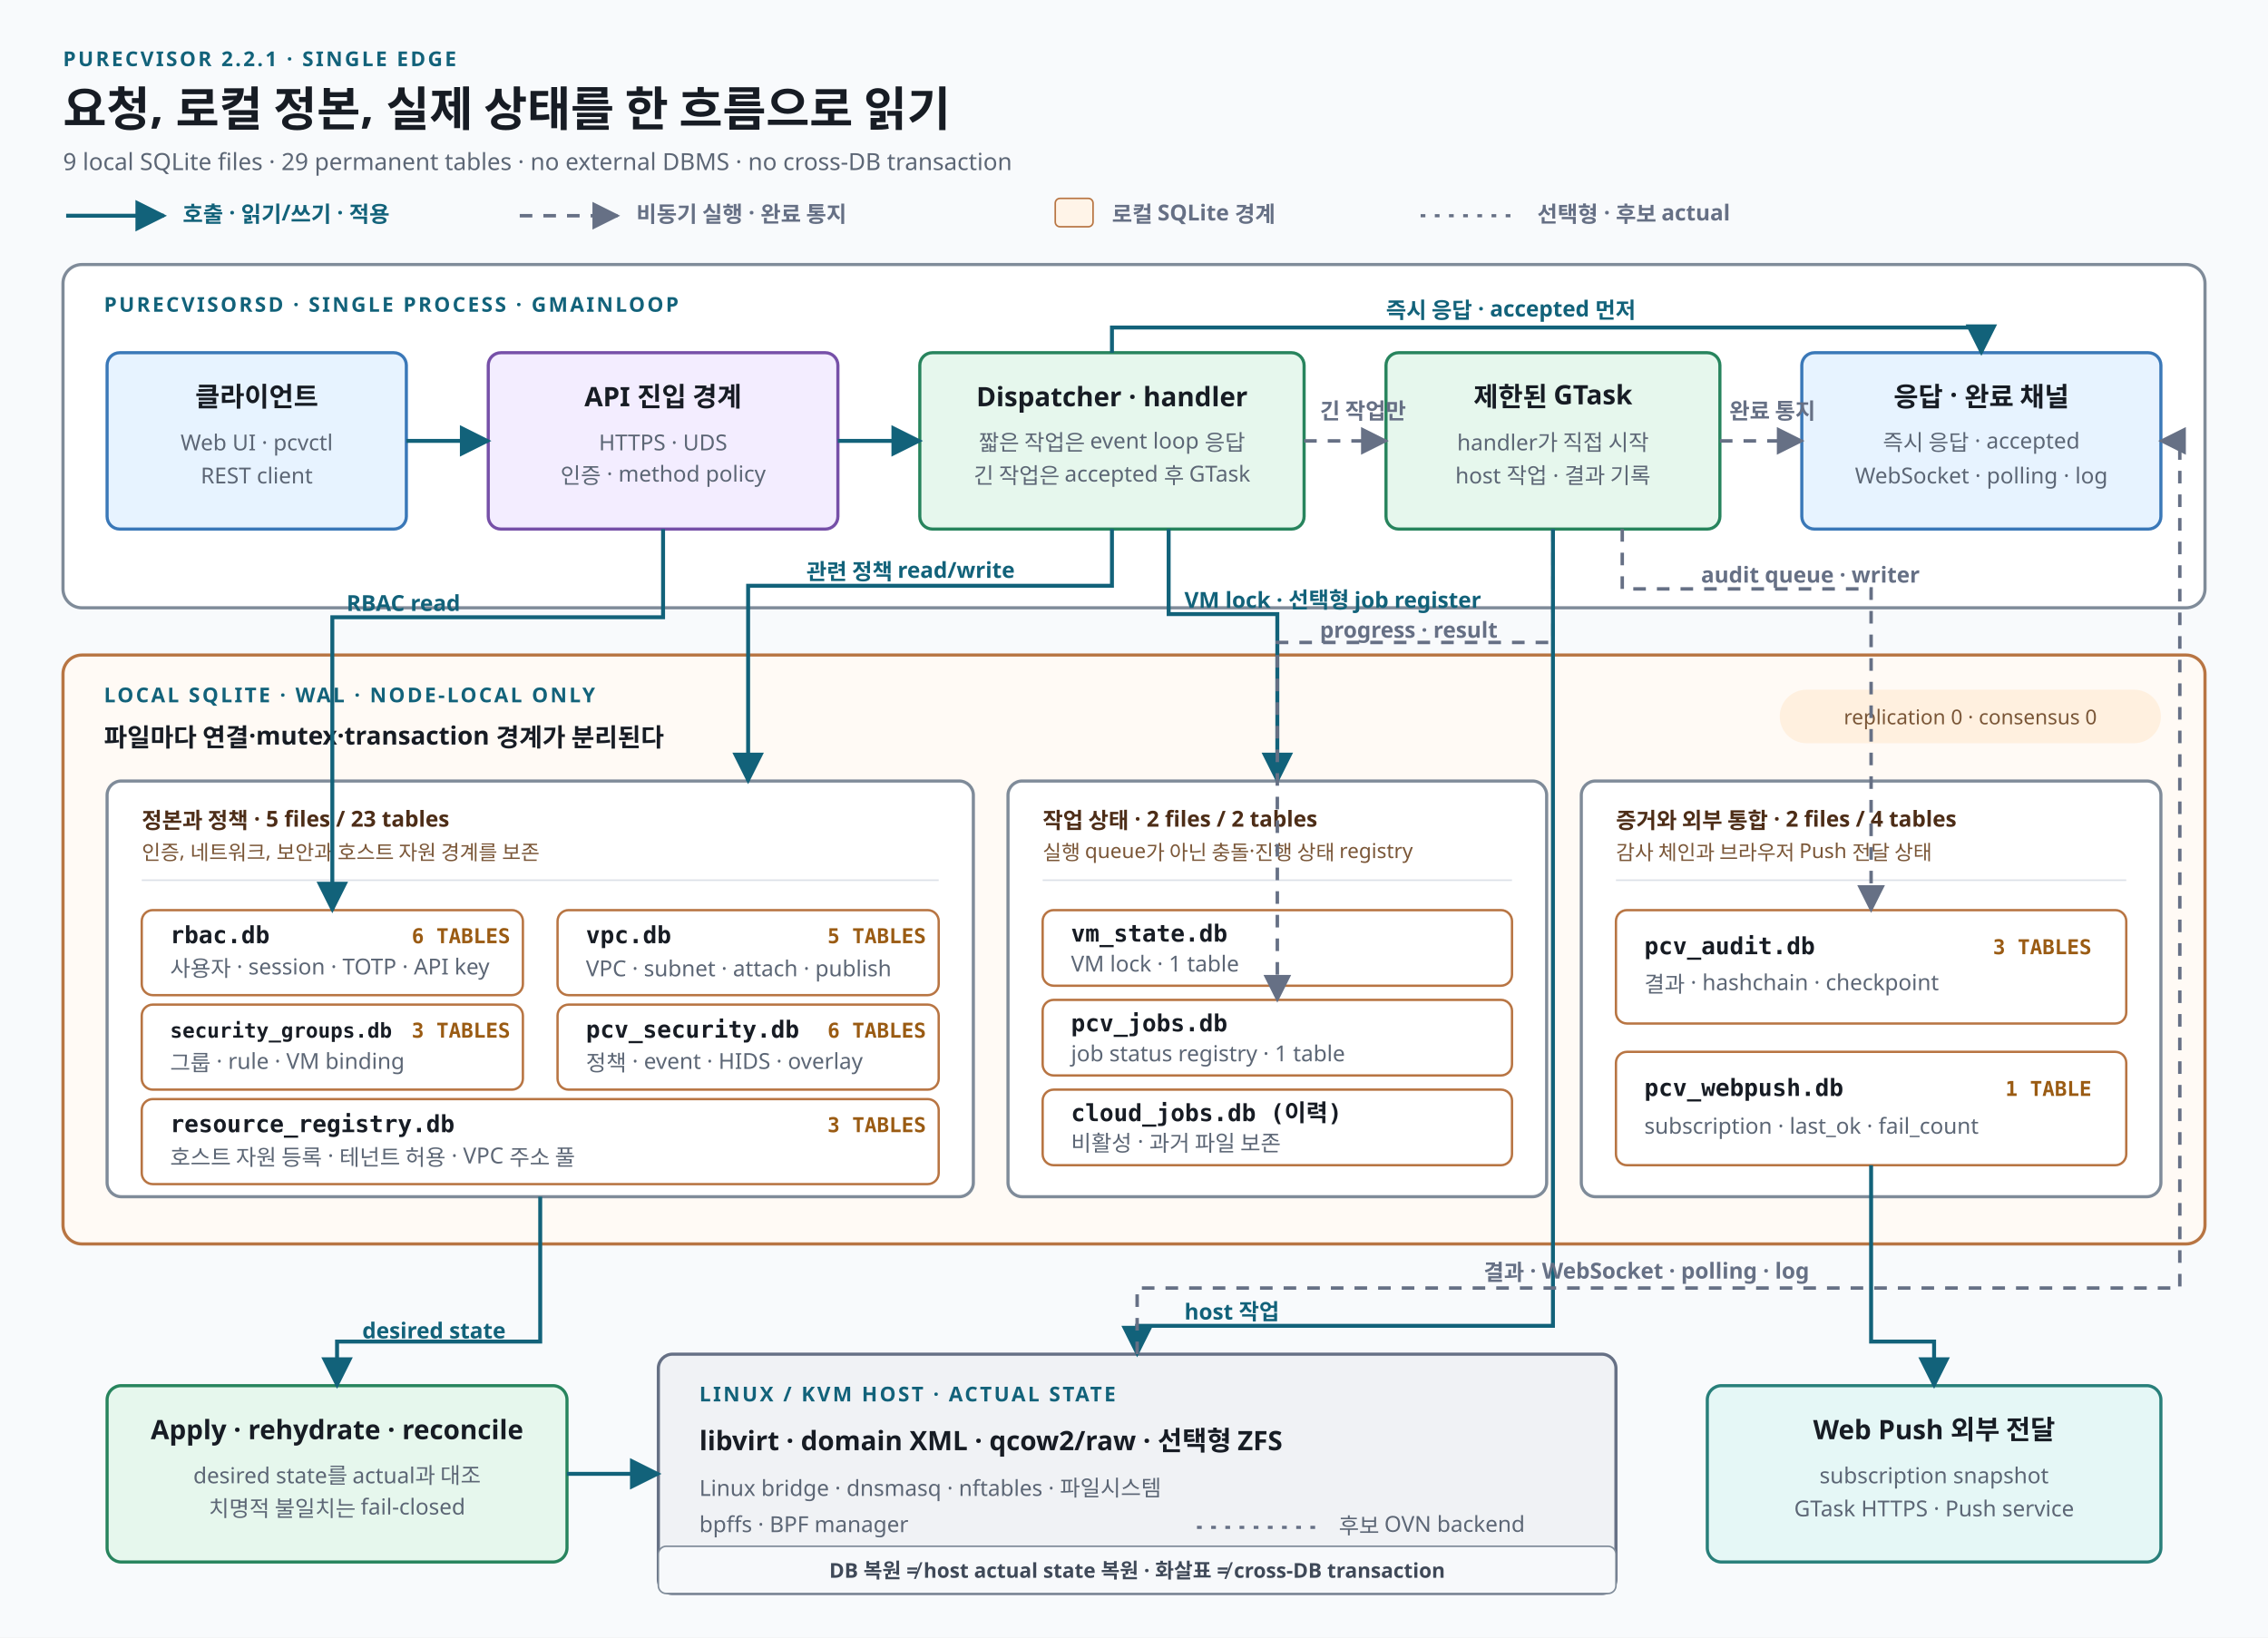
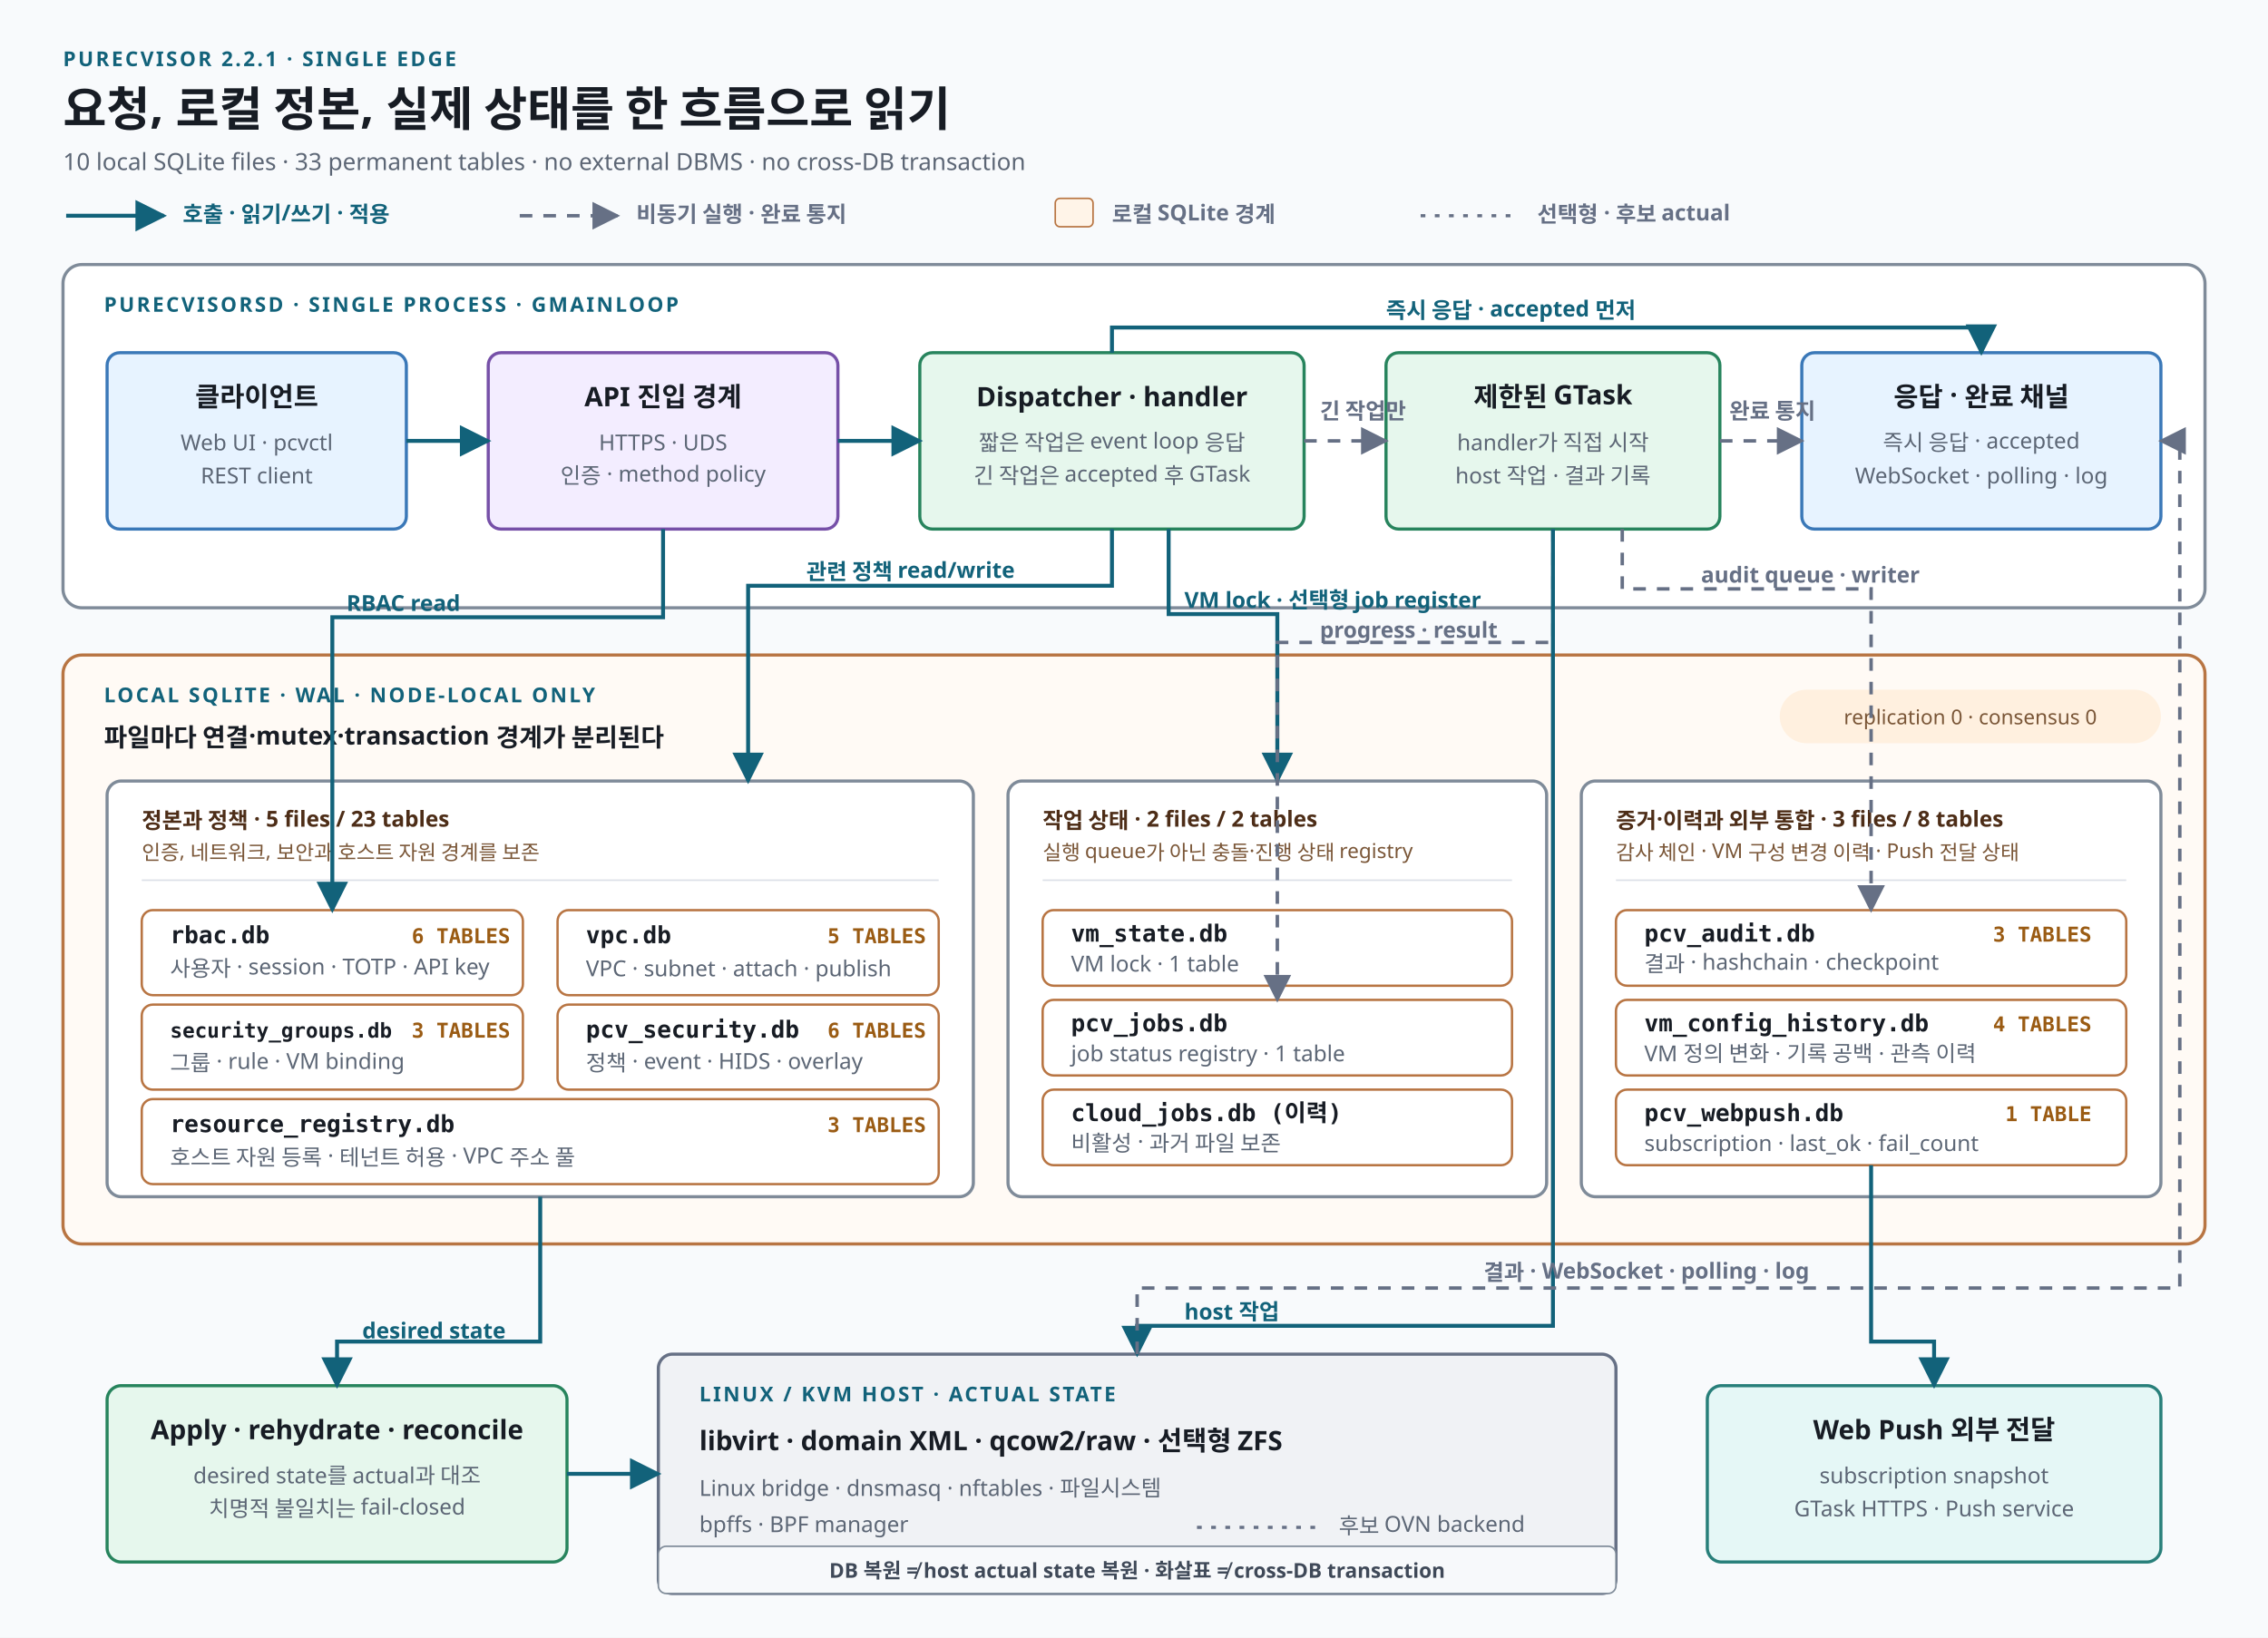
<svg xmlns="http://www.w3.org/2000/svg" width="1440" height="1040" viewBox="0 0 1440 1040" role="img" aria-labelledby="pcv-db-title pcv-db-desc">
  <defs>
    <marker id="pcv-db-arrow-flow" viewBox="0 0 10 10" refX="9" refY="5" markerWidth="8" markerHeight="8" orient="auto-start-reverse">
      <path d="M 0 0 L 10 5 L 0 10 z" fill="#12627a" />
    </marker>
    <marker id="pcv-db-arrow-async" viewBox="0 0 10 10" refX="9" refY="5" markerWidth="8" markerHeight="8" orient="auto-start-reverse">
      <path d="M 0 0 L 10 5 L 0 10 z" fill="#667085" />
    </marker>
    <style>
      .canvas{fill:#f8fafc}.boundary{fill:#fff;stroke:#7f8b99;stroke-width:2}.database-boundary{fill:#fffaf5;stroke:#b87543;stroke-width:2}.client{fill:#e7f3ff;stroke:#3a78b8;stroke-width:2}.ingress{fill:#f3edff;stroke:#7650a8;stroke-width:2}.runtime{fill:#e6f7ed;stroke:#27845d;stroke-width:2}.actual{fill:#f0f2f5;stroke:#667085;stroke-width:2}.database{fill:#fff;stroke:#b87543;stroke-width:1.5}.integration{fill:#e5f7f6;stroke:#287f7a;stroke-width:2}.label-pill{fill:#e6f0f3}.label-pill-warm{fill:#fff0df}.title{font:700 30px system-ui,sans-serif;fill:#171c24}.subtitle{font:500 15px system-ui,sans-serif;fill:#5c6675}.eyebrow{font:700 13px system-ui,sans-serif;letter-spacing:1.4px;fill:#12627a}.boundary-title{font:700 16px system-ui,sans-serif;fill:#171c24}.node-title{font:700 17px system-ui,sans-serif;fill:#171c24}.node-copy{font:500 14px system-ui,sans-serif;fill:#5c6675}.node-mono{font:700 15px ui-monospace,SFMono-Regular,Consolas,monospace;fill:#171c24}.node-mono-small{font:700 13px ui-monospace,SFMono-Regular,Consolas,monospace;fill:#171c24}.node-count{font:700 13px ui-monospace,SFMono-Regular,Consolas,monospace;fill:#9a5b13}.lane-title{font:700 14px system-ui,sans-serif;fill:#4d2d17}.lane-copy{font:500 13px system-ui,sans-serif;fill:#7a5637}.flow-label{font:700 14px system-ui,sans-serif;fill:#12627a}.async-label{font:700 14px system-ui,sans-serif;fill:#667085}.flow{fill:none;stroke:#12627a;stroke-width:2.5;marker-end:url(#pcv-db-arrow-flow)}.async{fill:none;stroke:#667085;stroke-width:2.2;stroke-dasharray:8 7;marker-end:url(#pcv-db-arrow-async)}.candidate{fill:none;stroke:#667085;stroke-width:2;stroke-dasharray:3 6}.divider{stroke:#dce1e8;stroke-width:1}.callout{fill:#f7f9fb;stroke:#7f8b99;stroke-width:1}.callout-copy{font:600 13px system-ui,sans-serif;fill:#3f4958}
    </style>
  </defs>
  <rect class="canvas" width="1440" height="1040" />
  <text class="eyebrow" x="40" y="42">PURECVISOR 2.2.1 · SINGLE EDGE</text>
  <text class="title" x="40" y="80">요청, 로컬 정본, 실제 상태를 한 흐름으로 읽기</text>
-   <text class="subtitle" x="40" y="108">9 local SQLite files · 29 permanent tables · no external DBMS · no cross-DB transaction</text>
+   <text class="subtitle" x="40" y="108">10 local SQLite files · 33 permanent tables · no external DBMS · no cross-DB transaction</text>
  <line class="flow" x1="42" y1="137" x2="104" y2="137" />
  <text class="flow-label" x="116" y="141">호출 · 읽기/쓰기 · 적용</text>
  <line class="async" x1="330" y1="137" x2="392" y2="137" />
  <text class="async-label" x="404" y="141">비동기 실행 · 완료 통지</text>
  <rect x="670" y="126" width="24" height="18" rx="3" fill="#fff4e8" stroke="#b87543" />
  <text class="async-label" x="706" y="141">로컬 SQLite 경계</text>
  <line class="candidate" x1="902" y1="137" x2="964" y2="137" />
  <text class="async-label" x="976" y="141">선택형 · 후보 actual</text>
  <rect class="boundary" x="40" y="168" width="1360" height="218" rx="12" />
  <text class="eyebrow" x="66" y="198">PURECVISORSD · SINGLE PROCESS · GMAINLOOP</text>
  <rect class="client" x="68" y="224" width="190" height="112" rx="8" />
  <text class="node-title" x="163" y="258" text-anchor="middle">클라이언트</text>
  <text class="node-copy" x="163" y="286" text-anchor="middle">Web UI · pcvctl</text>
  <text class="node-copy" x="163" y="307" text-anchor="middle">REST client</text>
  <rect class="ingress" x="310" y="224" width="222" height="112" rx="8" />
  <text class="node-title" x="421" y="258" text-anchor="middle">API 진입 경계</text>
  <text class="node-copy" x="421" y="286" text-anchor="middle">HTTPS · UDS</text>
  <text class="node-copy" x="421" y="307" text-anchor="middle">인증 · method policy</text>
  <rect class="runtime" x="584" y="224" width="244" height="112" rx="8" />
  <text class="node-title" x="706" y="258" text-anchor="middle">Dispatcher · handler</text>
  <text class="node-copy" x="706" y="286" text-anchor="middle">짧은 작업은 event loop 응답</text>
  <text class="node-copy" x="706" y="307" text-anchor="middle">긴 작업은 accepted 후 GTask</text>
  <rect class="runtime" x="880" y="224" width="212" height="112" rx="8" />
  <text class="node-title" x="986" y="258" text-anchor="middle">제한된 GTask</text>
  <text class="node-copy" x="986" y="286" text-anchor="middle">handler가 직접 시작</text>
  <text class="node-copy" x="986" y="307" text-anchor="middle">host 작업 · 결과 기록</text>
  <rect class="client" x="1144" y="224" width="228" height="112" rx="8" />
  <text class="node-title" x="1258" y="258" text-anchor="middle">응답 · 완료 채널</text>
  <text class="node-copy" x="1258" y="286" text-anchor="middle">즉시 응답 · accepted</text>
  <text class="node-copy" x="1258" y="307" text-anchor="middle">WebSocket · polling · log</text>
  <path class="flow" d="M258 280 H310" />
  <path class="flow" d="M532 280 H584" />
  <path class="flow" d="M706 224 V208 H1258 V224" />
  <text class="flow-label" x="880" y="202">즉시 응답 · accepted 먼저</text>
  <path class="async" d="M828 280 H880" />
  <path class="async" d="M1092 280 H1144" />
  <text class="async-label" x="838" y="266">긴 작업만</text>
  <text class="async-label" x="1098" y="266">완료 통지</text>
  <rect class="database-boundary" x="40" y="416" width="1360" height="374" rx="12" />
  <text class="eyebrow" x="66" y="446">LOCAL SQLITE · WAL · NODE-LOCAL ONLY</text>
  <text class="boundary-title" x="66" y="474">파일마다 연결·mutex·transaction 경계가 분리된다</text>
  <rect class="label-pill-warm" x="1130" y="438" width="242" height="34" rx="17" />
  <text class="lane-copy" x="1251" y="460" text-anchor="middle">replication 0 · consensus 0</text>
  <rect class="boundary" x="68" y="496" width="550" height="264" rx="9" />
  <text class="lane-title" x="90" y="526">정본과 정책 · 5 files / 23 tables</text>
  <text class="lane-copy" x="90" y="546">인증, 네트워크, 보안과 호스트 자원 경계를 보존</text>
  <line class="divider" x1="90" y1="559" x2="596" y2="559" />
  <rect class="database" x="90" y="578" width="242" height="54" rx="7" />
  <text class="node-mono" x="108" y="599">rbac.db</text>
  <text class="node-count" x="324" y="599" text-anchor="end">6 TABLES</text>
  <text class="node-copy" x="108" y="620">사용자 · session · TOTP · API key</text>
  <rect class="database" x="354" y="578" width="242" height="54" rx="7" />
  <text class="node-mono" x="372" y="599">vpc.db</text>
  <text class="node-count" x="588" y="599" text-anchor="end">5 TABLES</text>
  <text class="node-copy" x="372" y="620">VPC · subnet · attach · publish</text>
  <rect class="database" x="90" y="638" width="242" height="54" rx="7" />
  <text class="node-mono-small" x="108" y="659">security_groups.db</text>
  <text class="node-count" x="324" y="659" text-anchor="end">3 TABLES</text>
  <text class="node-copy" x="108" y="680">그룹 · rule · VM binding</text>
  <rect class="database" x="354" y="638" width="242" height="54" rx="7" />
  <text class="node-mono" x="372" y="659">pcv_security.db</text>
  <text class="node-count" x="588" y="659" text-anchor="end">6 TABLES</text>
  <text class="node-copy" x="372" y="680">정책 · event · HIDS · overlay</text>
  <rect class="database" x="90" y="698" width="506" height="54" rx="7" />
  <text class="node-mono" x="108" y="719">resource_registry.db</text>
  <text class="node-count" x="588" y="719" text-anchor="end">3 TABLES</text>
  <text class="node-copy" x="108" y="740">호스트 자원 등록 · 테넌트 허용 · VPC 주소 풀</text>
  <rect class="boundary" x="640" y="496" width="342" height="264" rx="9" />
  <text class="lane-title" x="662" y="526">작업 상태 · 2 files / 2 tables</text>
  <text class="lane-copy" x="662" y="546">실행 queue가 아닌 충돌·진행 상태 registry</text>
  <line class="divider" x1="662" y1="559" x2="960" y2="559" />
  <rect class="database" x="662" y="578" width="298" height="48" rx="7" />
  <text class="node-mono" x="680" y="598">vm_state.db</text>
  <text class="node-copy" x="680" y="617">VM lock · 1 table</text>
  <rect class="database" x="662" y="635" width="298" height="48" rx="7" />
  <text class="node-mono" x="680" y="655">pcv_jobs.db</text>
  <text class="node-copy" x="680" y="674">job status registry · 1 table</text>
  <rect class="database" x="662" y="692" width="298" height="48" rx="7" />
  <text class="node-mono" x="680" y="712">cloud_jobs.db (이력)</text>
  <text class="node-copy" x="680" y="731">비활성 · 과거 파일 보존</text>
  <rect class="boundary" x="1004" y="496" width="368" height="264" rx="9" />
-   <text class="lane-title" x="1026" y="526">증거와 외부 통합 · 2 files / 4 tables</text>
-   <text class="lane-copy" x="1026" y="546">감사 체인과 브라우저 Push 전달 상태</text>
+   <text class="lane-title" x="1026" y="526">증거·이력과 외부 통합 · 3 files / 8 tables</text>
+   <text class="lane-copy" x="1026" y="546">감사 체인 · VM 구성 변경 이력 · Push 전달 상태</text>
  <line class="divider" x1="1026" y1="559" x2="1350" y2="559" />
-   <rect class="database" x="1026" y="578" width="324" height="72" rx="7" />
-   <text class="node-mono" x="1044" y="606">pcv_audit.db</text>
-   <text class="node-count" x="1328" y="606" text-anchor="end">3 TABLES</text>
-   <text class="node-copy" x="1044" y="630">결과 · hashchain · checkpoint</text>
-   <rect class="database" x="1026" y="668" width="324" height="72" rx="7" />
-   <text class="node-mono" x="1044" y="696">pcv_webpush.db</text>
-   <text class="node-count" x="1328" y="696" text-anchor="end">1 TABLE</text>
-   <text class="node-copy" x="1044" y="720">subscription · last_ok · fail_count</text>
+   <rect class="database" x="1026" y="578" width="324" height="48" rx="7" />
+   <text class="node-mono" x="1044" y="598">pcv_audit.db</text>
+   <text class="node-count" x="1328" y="598" text-anchor="end">3 TABLES</text>
+   <text class="node-copy" x="1044" y="617">결과 · hashchain · checkpoint</text>
+   <rect class="database" x="1026" y="635" width="324" height="48" rx="7" />
+   <text class="node-mono" x="1044" y="655">vm_config_history.db</text>
+   <text class="node-count" x="1328" y="655" text-anchor="end">4 TABLES</text>
+   <text class="node-copy" x="1044" y="674">VM 정의 변화 · 기록 공백 · 관측 이력</text>
+   <rect class="database" x="1026" y="692" width="324" height="48" rx="7" />
+   <text class="node-mono" x="1044" y="712">pcv_webpush.db</text>
+   <text class="node-count" x="1328" y="712" text-anchor="end">1 TABLE</text>
+   <text class="node-copy" x="1044" y="731">subscription · last_ok · fail_count</text>
  <path class="flow" d="M421 336 V392 H211 V578" />
  <text class="flow-label" x="220" y="388">RBAC read</text>
  <path class="flow" d="M706 336 V372 H475 V496" />
  <text class="flow-label" x="512" y="368">관련 정책 read/write</text>
  <path class="flow" d="M742 336 V390 H811 V496" />
  <text class="flow-label" x="752" y="386">VM lock · 선택형 job register</text>
  <path class="async" d="M986 336 V408 H811 V635" />
  <text class="async-label" x="838" y="405">progress · result</text>
  <path class="async" d="M1030 336 V374 H1188 V578" />
  <text class="async-label" x="1080" y="370">audit queue · writer</text>
  <rect class="runtime" x="68" y="880" width="292" height="112" rx="9" />
  <text class="node-title" x="214" y="914" text-anchor="middle">Apply · rehydrate · reconcile</text>
  <text class="node-copy" x="214" y="942" text-anchor="middle">desired state를 actual과 대조</text>
  <text class="node-copy" x="214" y="963" text-anchor="middle">치명적 불일치는 fail-closed</text>
  <rect class="actual" x="418" y="860" width="608" height="152" rx="9" />
  <text class="eyebrow" x="444" y="890">LINUX / KVM HOST · ACTUAL STATE</text>
  <text class="node-title" x="444" y="921">libvirt · domain XML · qcow2/raw · 선택형 ZFS</text>
  <text class="node-copy" x="444" y="950">Linux bridge · dnsmasq · nftables · 파일시스템</text>
  <text class="node-copy" x="444" y="973">bpffs · BPF manager</text>
  <line class="candidate" x1="760" y1="970" x2="836" y2="970" />
  <text class="node-copy" x="850" y="974">후보 OVN backend</text>
  <rect class="integration" x="1084" y="880" width="288" height="112" rx="9" />
  <text class="node-title" x="1228" y="914" text-anchor="middle">Web Push 외부 전달</text>
  <text class="node-copy" x="1228" y="942" text-anchor="middle">subscription snapshot</text>
  <text class="node-copy" x="1228" y="963" text-anchor="middle">GTask HTTPS · Push service</text>
  <path class="flow" d="M343 760 V852 H214 V880" />
  <text class="flow-label" x="230" y="850">desired state</text>
  <path class="flow" d="M360 936 H418" />
  <path class="flow" d="M986 336 V842 H722 V860" />
  <text class="flow-label" x="752" y="838">host 작업</text>
  <path class="async" d="M722 860 V818 H1384 V280 H1372" />
  <text class="async-label" x="942" y="813">결과 · WebSocket · polling · log</text>
  <path class="flow" d="M1188 740 V852 H1228 V880" />
  <rect class="callout" x="418" y="982" width="608" height="30" rx="5" />
  <text class="callout-copy" x="722" y="1002" text-anchor="middle">DB 복원 ≠ host actual state 복원 · 화살표 ≠ cross-DB transaction</text>
</svg>
